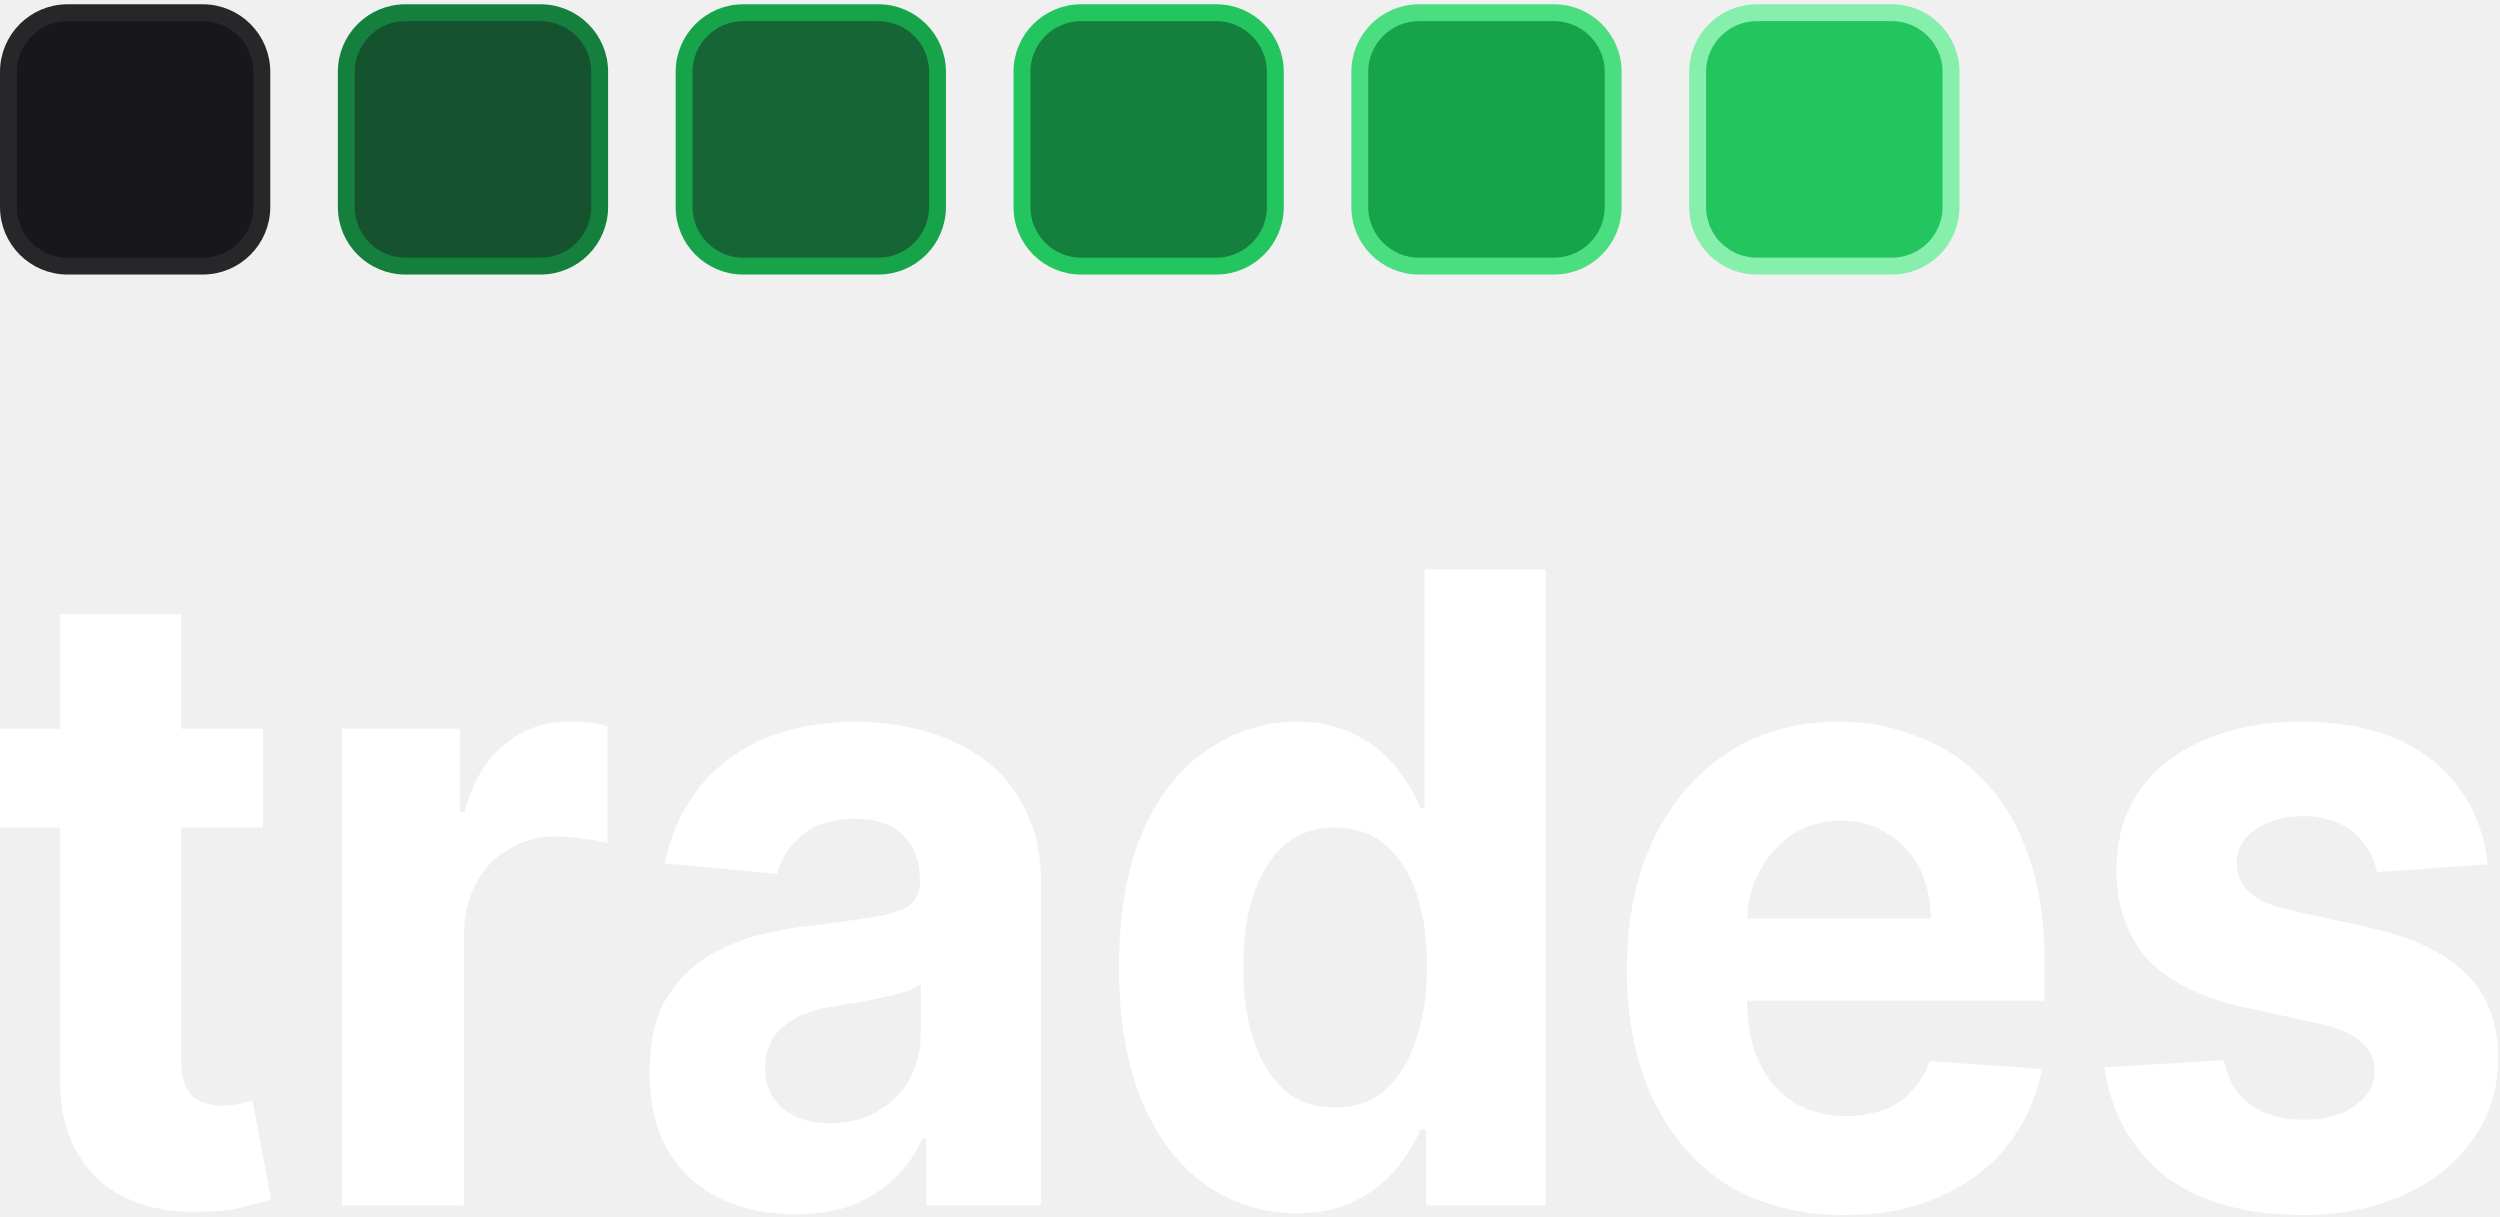
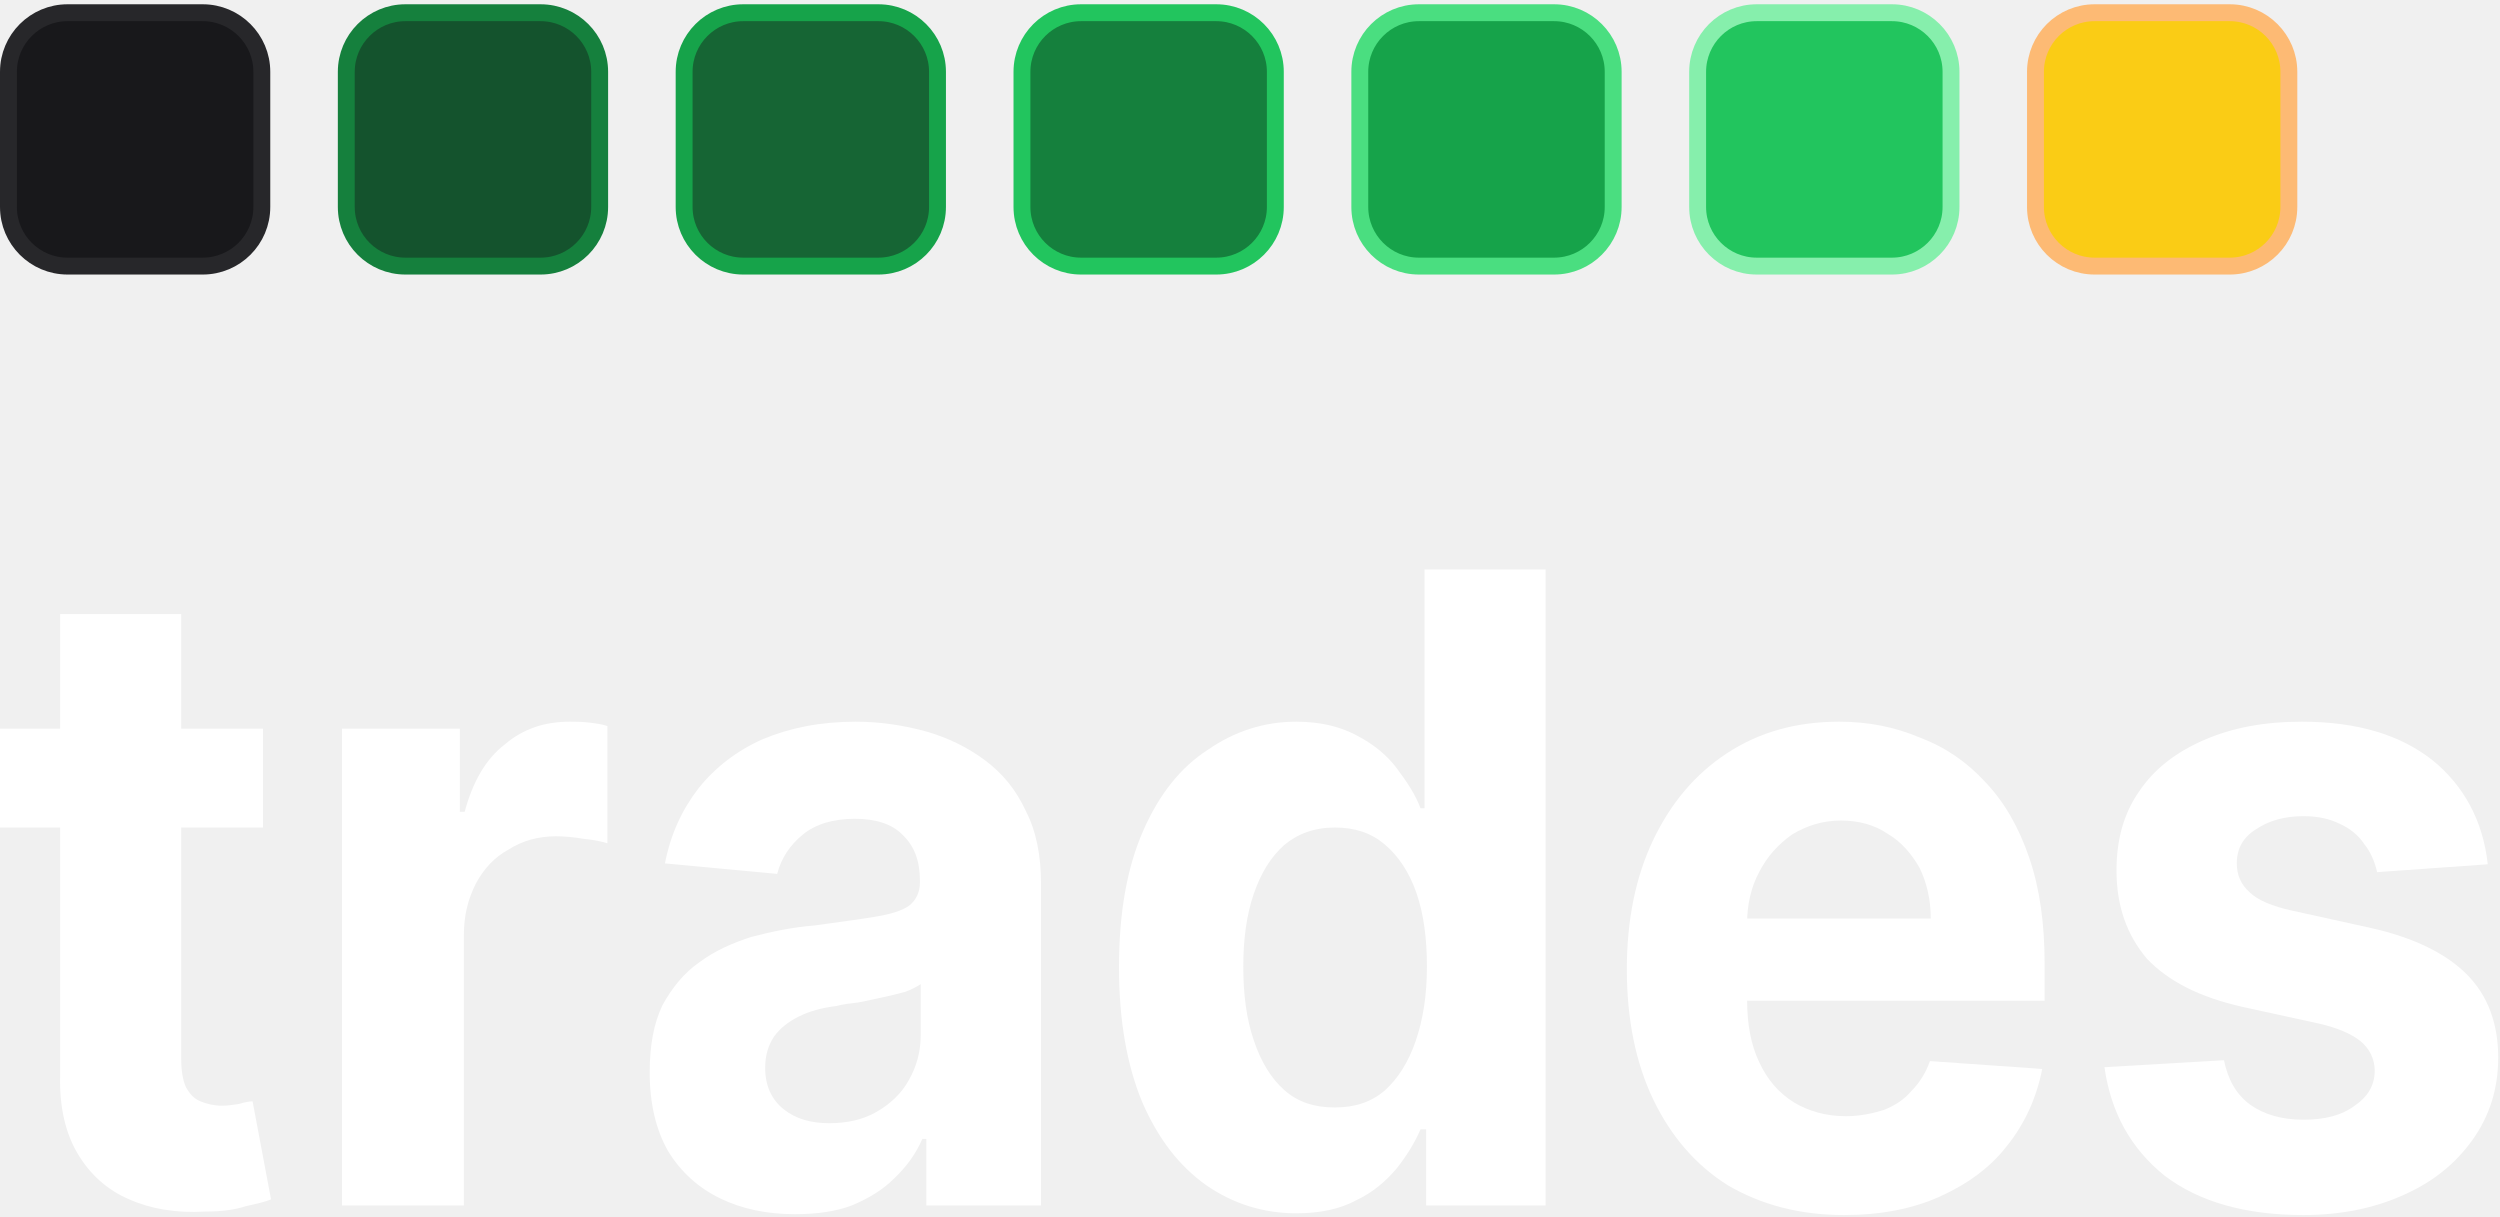
<svg xmlns="http://www.w3.org/2000/svg" width="100%" height="100%" viewBox="0 0 148 72" version="1.1" xml:space="preserve" style="fill-rule:evenodd;clip-rule:evenodd;">
  <path d="M15.5,4.253L15.5,12.253C15.5,14.185 13.932,15.753 12,15.753L4,15.753C2.068,15.753 0.5,14.185 0.5,12.253L0.5,4.253C0.5,2.321 2.068,0.753 4,0.753L12,0.753C13.932,0.753 15.5,2.321 15.5,4.253Z" style="fill:rgb(24,24,27);stroke:rgb(39,39,42);stroke-width:1px;" />
  <path d="M35.5,4.253L35.5,12.253C35.5,14.185 33.932,15.753 32,15.753L24,15.753C22.068,15.753 20.5,14.185 20.5,12.253L20.5,4.253C20.5,2.321 22.068,0.753 24,0.753L32,0.753C33.932,0.753 35.5,2.321 35.5,4.253Z" style="fill:rgb(20,83,45);stroke:rgb(21,128,61);stroke-width:1px;" />
  <path d="M55.5,4.253L55.5,12.253C55.5,14.185 53.932,15.753 52,15.753L44,15.753C42.068,15.753 40.5,14.185 40.5,12.253L40.5,4.253C40.5,2.321 42.068,0.753 44,0.753L52,0.753C53.932,0.753 55.5,2.321 55.5,4.253Z" style="fill:rgb(22,101,52);stroke:rgb(22,163,74);stroke-width:1px;" />
  <path d="M75.5,4.253L75.5,12.253C75.5,14.185 73.932,15.753 72,15.753L64,15.753C62.068,15.753 60.5,14.185 60.5,12.253L60.5,4.253C60.5,2.321 62.068,0.753 64,0.753L72,0.753C73.932,0.753 75.5,2.321 75.5,4.253Z" style="fill:rgb(21,128,61);stroke:rgb(34,197,94);stroke-width:1px;" />
  <path d="M95.5,4.253L95.5,12.253C95.5,14.185 93.932,15.753 92,15.753L84,15.753C82.068,15.753 80.5,14.185 80.5,12.253L80.5,4.253C80.5,2.321 82.068,0.753 84,0.753L92,0.753C93.932,0.753 95.5,2.321 95.5,4.253Z" style="fill:rgb(22,163,74);stroke:rgb(74,222,128);stroke-width:1px;" />
  <path d="M115.5,4.253L115.5,12.253C115.5,14.185 113.932,15.753 112,15.753L104,15.753C102.068,15.753 100.5,14.185 100.5,12.253L100.5,4.253C100.5,2.321 102.068,0.753 104,0.753L112,0.753C113.932,0.753 115.5,2.321 115.5,4.253Z" style="fill:rgb(34,197,94);stroke:rgb(134,239,172);stroke-width:1px;" />
+   <path d="M135.5,4.253L135.5,12.253C135.5,14.185 133.932,15.753 132,15.753L124,15.753C122.068,15.753 120.5,14.185 120.5,12.253L120.5,4.253C120.5,2.321 122.068,0.753 124,0.753L132,0.753C133.932,0.753 135.5,2.321 135.5,4.253Z" style="fill:rgb(250,204,21);stroke:rgb(253,186,116);stroke-width:1px;" />
  <g transform="matrix(1.07888,0,0,1.07888,-4.04118,0.398782)">
    <g id="Layer1">
      <g transform="matrix(44.0007,0,0,48,2.77696,65.7746)">
        <path d="M0.35,-0.545L0.35,-0.432L0.022,-0.432L0.022,-0.545L0.35,-0.545ZM0.097,-0.676L0.248,-0.676L0.248,-0.168C0.248,-0.154 0.25,-0.143 0.254,-0.135C0.259,-0.127 0.264,-0.122 0.272,-0.119C0.28,-0.116 0.289,-0.114 0.299,-0.114C0.306,-0.114 0.313,-0.115 0.32,-0.116C0.327,-0.118 0.333,-0.119 0.337,-0.119L0.36,-0.007C0.353,-0.004 0.342,-0.002 0.328,0.001C0.315,0.005 0.298,0.007 0.278,0.007C0.242,0.009 0.21,0.004 0.183,-0.007C0.155,-0.018 0.134,-0.036 0.119,-0.059C0.104,-0.082 0.096,-0.112 0.097,-0.148L0.097,-0.676Z" style="fill:white;fill-rule:nonzero;" />
      </g>
      <g transform="matrix(44.0007,0,0,48,19.871,65.7746)">
        <path d="M0.06,-0L0.06,-0.545L0.207,-0.545L0.207,-0.45L0.213,-0.45C0.223,-0.484 0.239,-0.51 0.263,-0.527C0.286,-0.545 0.313,-0.553 0.344,-0.553C0.351,-0.553 0.359,-0.553 0.368,-0.552C0.377,-0.551 0.385,-0.55 0.391,-0.548L0.391,-0.414C0.384,-0.416 0.374,-0.418 0.362,-0.419C0.349,-0.421 0.338,-0.422 0.327,-0.422C0.305,-0.422 0.285,-0.417 0.268,-0.407C0.25,-0.398 0.237,-0.385 0.227,-0.368C0.217,-0.35 0.212,-0.331 0.212,-0.309L0.212,-0L0.06,-0Z" style="fill:white;fill-rule:nonzero;" />
      </g>
      <g transform="matrix(44.0007,0,0,48,37.8557,65.7746)">
        <path d="M0.216,0.01C0.181,0.01 0.15,0.004 0.123,-0.008C0.096,-0.02 0.074,-0.038 0.058,-0.062C0.043,-0.086 0.035,-0.116 0.035,-0.152C0.035,-0.183 0.04,-0.208 0.051,-0.229C0.063,-0.249 0.078,-0.266 0.097,-0.278C0.116,-0.291 0.138,-0.3 0.162,-0.307C0.187,-0.313 0.213,-0.318 0.24,-0.32C0.271,-0.324 0.297,-0.327 0.316,-0.33C0.336,-0.333 0.35,-0.337 0.359,-0.343C0.367,-0.349 0.372,-0.358 0.372,-0.369L0.372,-0.371C0.372,-0.394 0.365,-0.411 0.35,-0.424C0.337,-0.436 0.317,-0.442 0.291,-0.442C0.264,-0.442 0.242,-0.436 0.226,-0.424C0.21,-0.412 0.199,-0.397 0.194,-0.379L0.054,-0.391C0.061,-0.424 0.075,-0.452 0.096,-0.477C0.117,-0.501 0.144,-0.52 0.176,-0.533C0.21,-0.546 0.248,-0.553 0.292,-0.553C0.322,-0.553 0.351,-0.549 0.379,-0.542C0.406,-0.535 0.431,-0.524 0.453,-0.509C0.475,-0.494 0.492,-0.475 0.504,-0.451C0.517,-0.428 0.523,-0.4 0.523,-0.368L0.523,-0L0.38,-0L0.38,-0.076L0.375,-0.076C0.367,-0.059 0.355,-0.044 0.34,-0.031C0.326,-0.018 0.308,-0.008 0.287,-0C0.267,0.007 0.243,0.01 0.216,0.01ZM0.259,-0.094C0.281,-0.094 0.301,-0.098 0.318,-0.107C0.335,-0.116 0.349,-0.128 0.358,-0.143C0.368,-0.159 0.373,-0.176 0.373,-0.195L0.373,-0.253C0.368,-0.25 0.362,-0.247 0.353,-0.244C0.345,-0.242 0.336,-0.24 0.326,-0.238C0.316,-0.236 0.306,-0.234 0.295,-0.232C0.285,-0.231 0.276,-0.23 0.268,-0.228C0.25,-0.226 0.234,-0.222 0.221,-0.216C0.208,-0.21 0.198,-0.203 0.19,-0.193C0.183,-0.183 0.179,-0.172 0.179,-0.157C0.179,-0.137 0.187,-0.121 0.202,-0.11C0.217,-0.099 0.236,-0.094 0.259,-0.094Z" style="fill:white;fill-rule:nonzero;" />
      </g>
      <g transform="matrix(44.0007,0,0,48,63.3873,65.7746)">
        <path d="M0.261,0.009C0.22,0.009 0.182,-0.002 0.149,-0.023C0.115,-0.045 0.089,-0.076 0.069,-0.118C0.05,-0.16 0.04,-0.211 0.04,-0.272C0.04,-0.335 0.05,-0.386 0.07,-0.428C0.09,-0.47 0.117,-0.501 0.151,-0.521C0.184,-0.542 0.221,-0.553 0.261,-0.553C0.292,-0.553 0.317,-0.547 0.337,-0.537C0.358,-0.527 0.375,-0.514 0.387,-0.499C0.4,-0.483 0.41,-0.469 0.416,-0.454L0.421,-0.454L0.421,-0.727L0.572,-0.727L0.572,-0L0.423,-0L0.423,-0.087L0.416,-0.087C0.409,-0.072 0.399,-0.057 0.386,-0.042C0.373,-0.028 0.357,-0.015 0.336,-0.006C0.316,0.004 0.291,0.009 0.261,0.009ZM0.309,-0.112C0.334,-0.112 0.354,-0.118 0.371,-0.131C0.388,-0.145 0.401,-0.164 0.41,-0.188C0.419,-0.212 0.424,-0.24 0.424,-0.273C0.424,-0.305 0.42,-0.333 0.411,-0.357C0.402,-0.381 0.388,-0.4 0.371,-0.413C0.354,-0.426 0.334,-0.432 0.309,-0.432C0.284,-0.432 0.263,-0.425 0.246,-0.412C0.229,-0.398 0.217,-0.38 0.208,-0.356C0.199,-0.332 0.195,-0.304 0.195,-0.273C0.195,-0.241 0.199,-0.213 0.208,-0.189C0.217,-0.164 0.23,-0.145 0.246,-0.132C0.263,-0.118 0.284,-0.112 0.309,-0.112Z" style="fill:white;fill-rule:nonzero;" />
      </g>
      <g transform="matrix(44.0007,0,0,48,91.3409,65.7746)">
        <path d="M0.309,0.011C0.253,0.011 0.205,-0.001 0.164,-0.023C0.124,-0.046 0.093,-0.079 0.071,-0.121C0.049,-0.163 0.038,-0.213 0.038,-0.27C0.038,-0.326 0.049,-0.376 0.071,-0.418C0.093,-0.46 0.123,-0.493 0.163,-0.517C0.203,-0.541 0.249,-0.553 0.303,-0.553C0.339,-0.553 0.372,-0.547 0.403,-0.535C0.435,-0.524 0.462,-0.507 0.485,-0.484C0.509,-0.461 0.527,-0.432 0.54,-0.397C0.553,-0.362 0.559,-0.322 0.559,-0.276L0.559,-0.234L0.099,-0.234L0.099,-0.328L0.417,-0.328C0.417,-0.35 0.412,-0.369 0.403,-0.386C0.393,-0.402 0.38,-0.416 0.363,-0.425C0.347,-0.435 0.327,-0.44 0.305,-0.44C0.282,-0.44 0.262,-0.434 0.244,-0.424C0.227,-0.413 0.213,-0.399 0.203,-0.381C0.193,-0.364 0.188,-0.344 0.188,-0.323L0.188,-0.234C0.188,-0.207 0.193,-0.183 0.203,-0.164C0.213,-0.144 0.227,-0.129 0.246,-0.118C0.264,-0.108 0.286,-0.102 0.311,-0.102C0.328,-0.102 0.344,-0.105 0.358,-0.109C0.372,-0.114 0.384,-0.121 0.393,-0.131C0.403,-0.14 0.411,-0.152 0.416,-0.165L0.556,-0.156C0.549,-0.123 0.534,-0.093 0.512,-0.068C0.491,-0.043 0.462,-0.024 0.428,-0.01C0.394,0.004 0.354,0.011 0.309,0.011Z" style="fill:white;fill-rule:nonzero;" />
      </g>
      <g transform="matrix(44.0007,0,0,48,117.638,65.7746)">
        <path d="M0.514,-0.39L0.376,-0.381C0.373,-0.393 0.368,-0.404 0.36,-0.413C0.353,-0.423 0.342,-0.431 0.33,-0.436C0.317,-0.442 0.302,-0.445 0.284,-0.445C0.261,-0.445 0.241,-0.44 0.225,-0.43C0.209,-0.421 0.201,-0.408 0.201,-0.391C0.201,-0.378 0.206,-0.367 0.217,-0.358C0.227,-0.349 0.245,-0.342 0.27,-0.337L0.369,-0.317C0.422,-0.306 0.462,-0.288 0.488,-0.264C0.514,-0.24 0.527,-0.208 0.527,-0.169C0.527,-0.133 0.516,-0.102 0.495,-0.075C0.474,-0.048 0.446,-0.027 0.409,-0.012C0.373,0.003 0.331,0.011 0.284,0.011C0.212,0.011 0.154,-0.004 0.111,-0.034C0.069,-0.065 0.044,-0.106 0.036,-0.158L0.185,-0.166C0.19,-0.144 0.2,-0.127 0.218,-0.115C0.235,-0.104 0.257,-0.098 0.284,-0.098C0.311,-0.098 0.332,-0.103 0.348,-0.114C0.364,-0.124 0.373,-0.137 0.373,-0.154C0.373,-0.167 0.367,-0.179 0.355,-0.188C0.344,-0.196 0.327,-0.203 0.303,-0.208L0.208,-0.227C0.155,-0.238 0.116,-0.256 0.089,-0.282C0.064,-0.309 0.051,-0.342 0.051,-0.383C0.051,-0.418 0.06,-0.448 0.079,-0.473C0.098,-0.499 0.125,-0.518 0.16,-0.532C0.195,-0.546 0.235,-0.553 0.282,-0.553C0.351,-0.553 0.405,-0.538 0.445,-0.509C0.484,-0.48 0.508,-0.44 0.514,-0.39Z" style="fill:white;fill-rule:nonzero;" />
      </g>
    </g>
  </g>
</svg>
